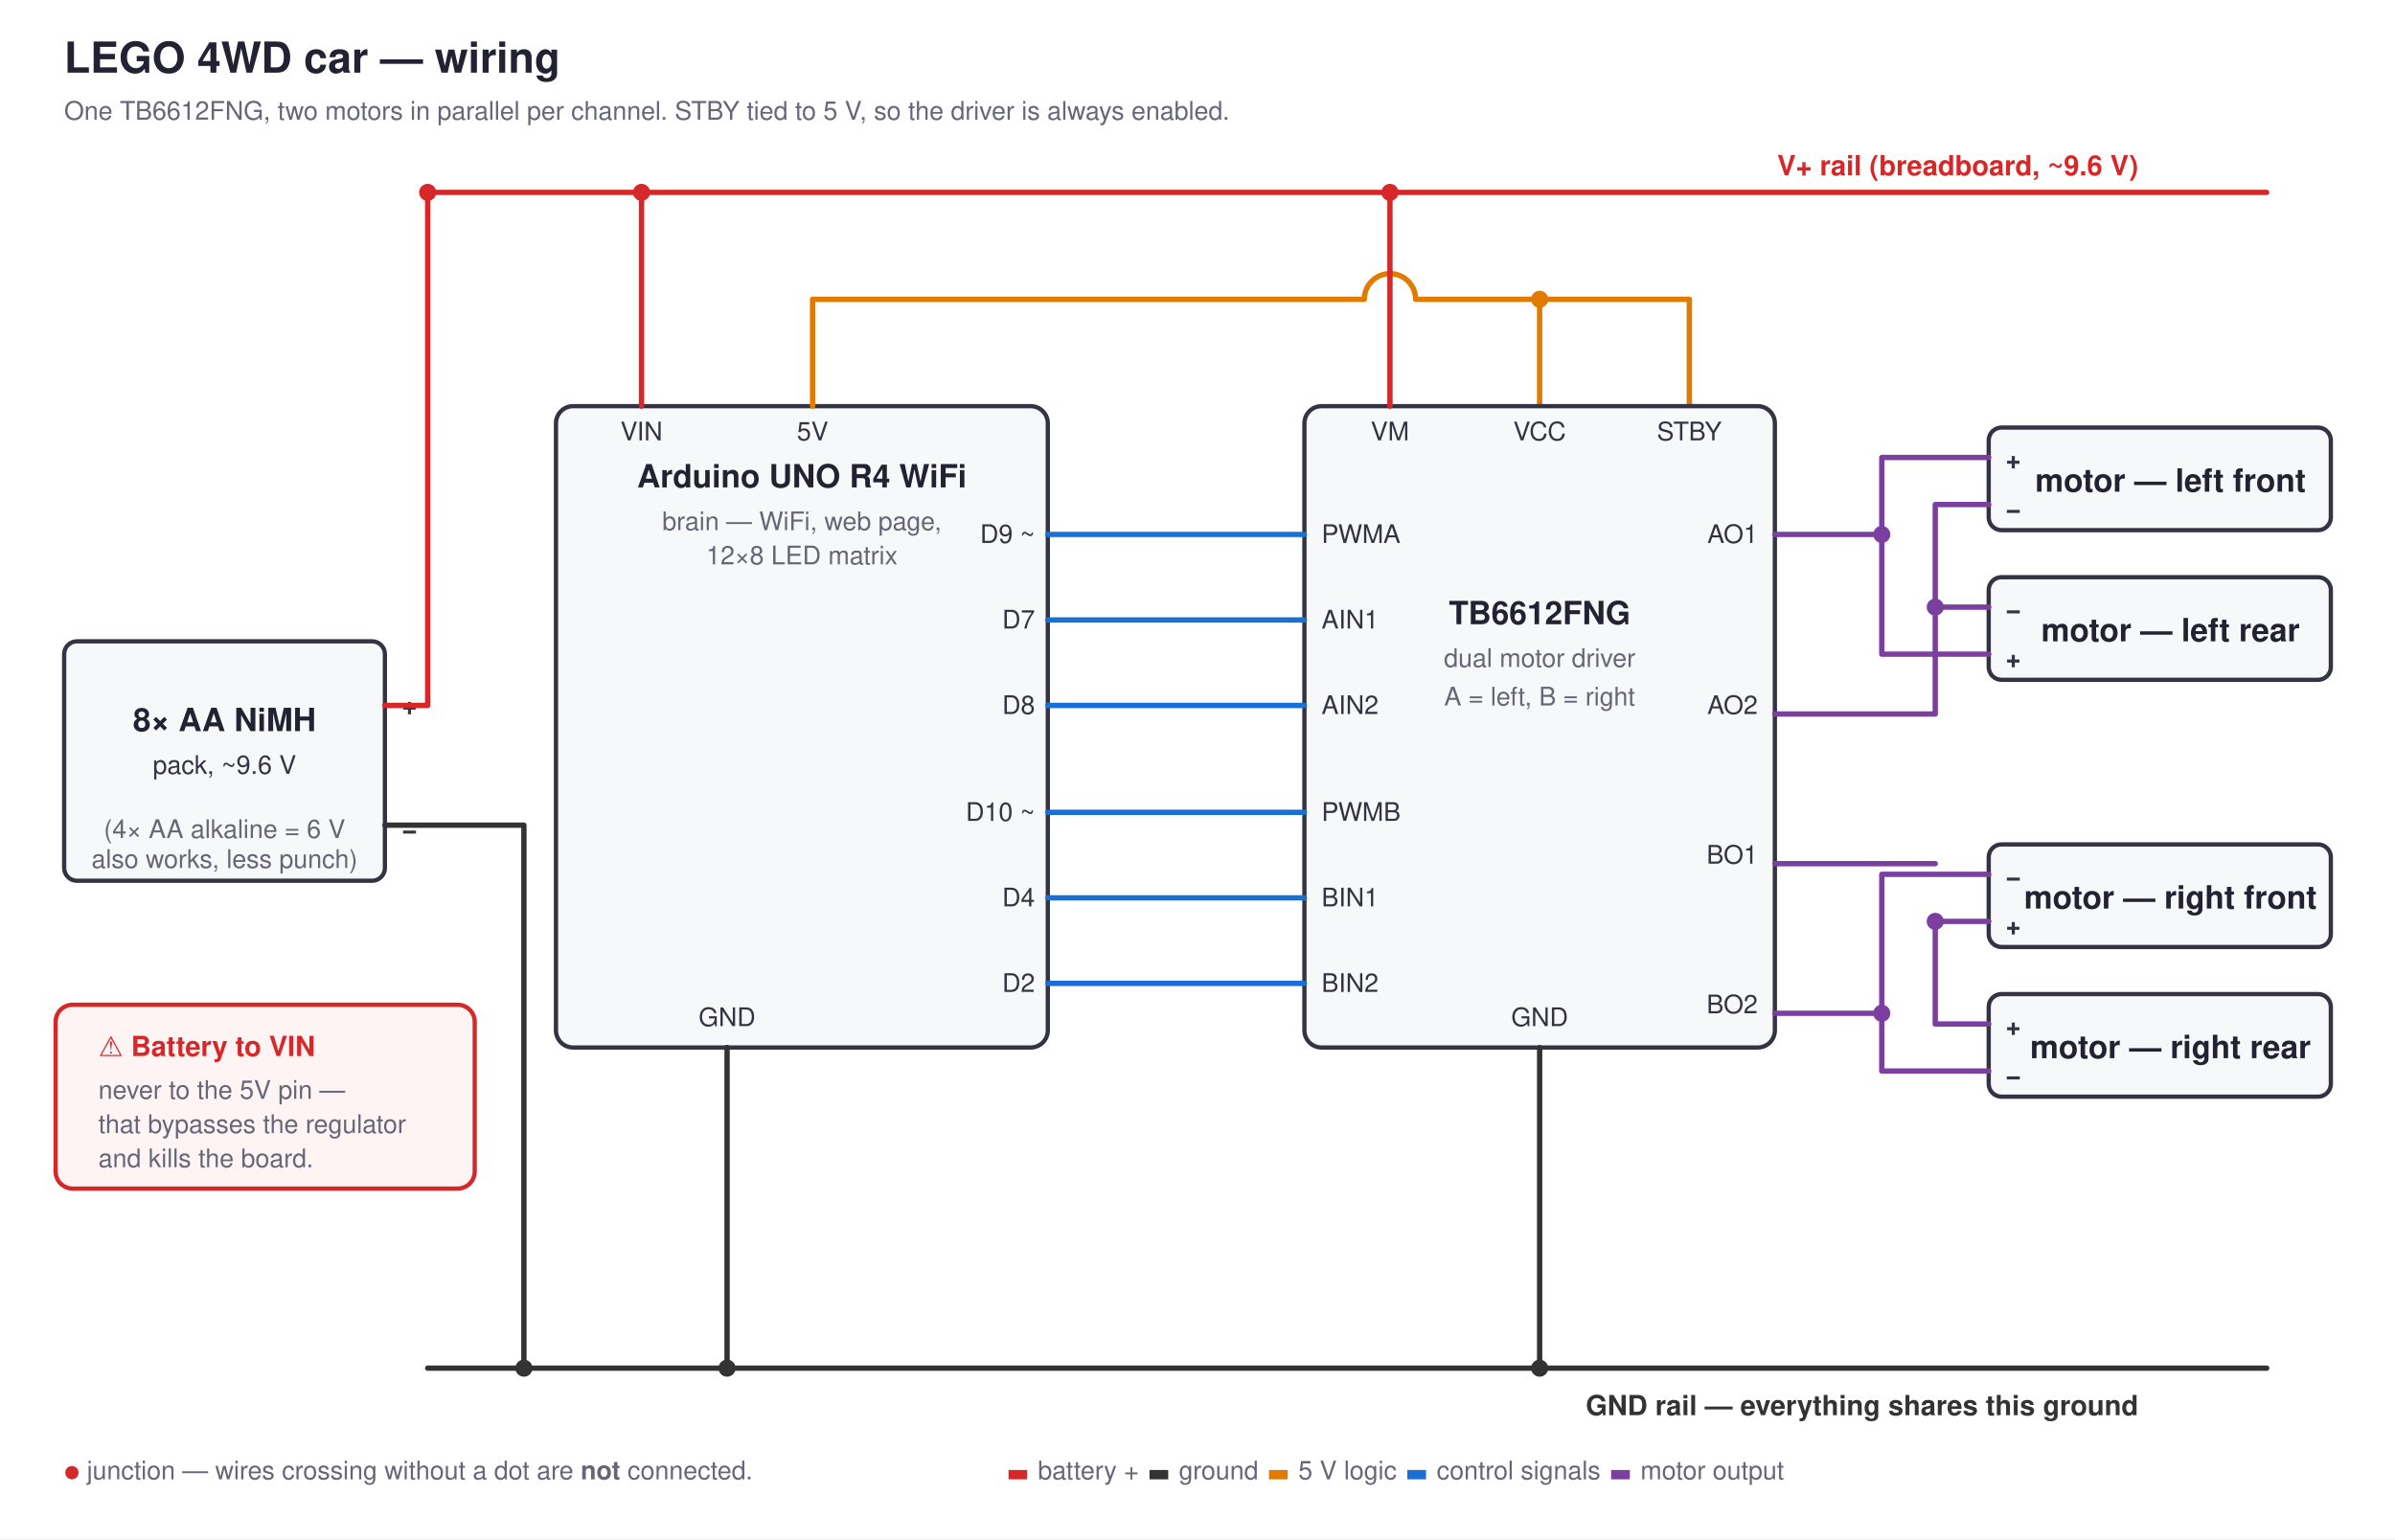
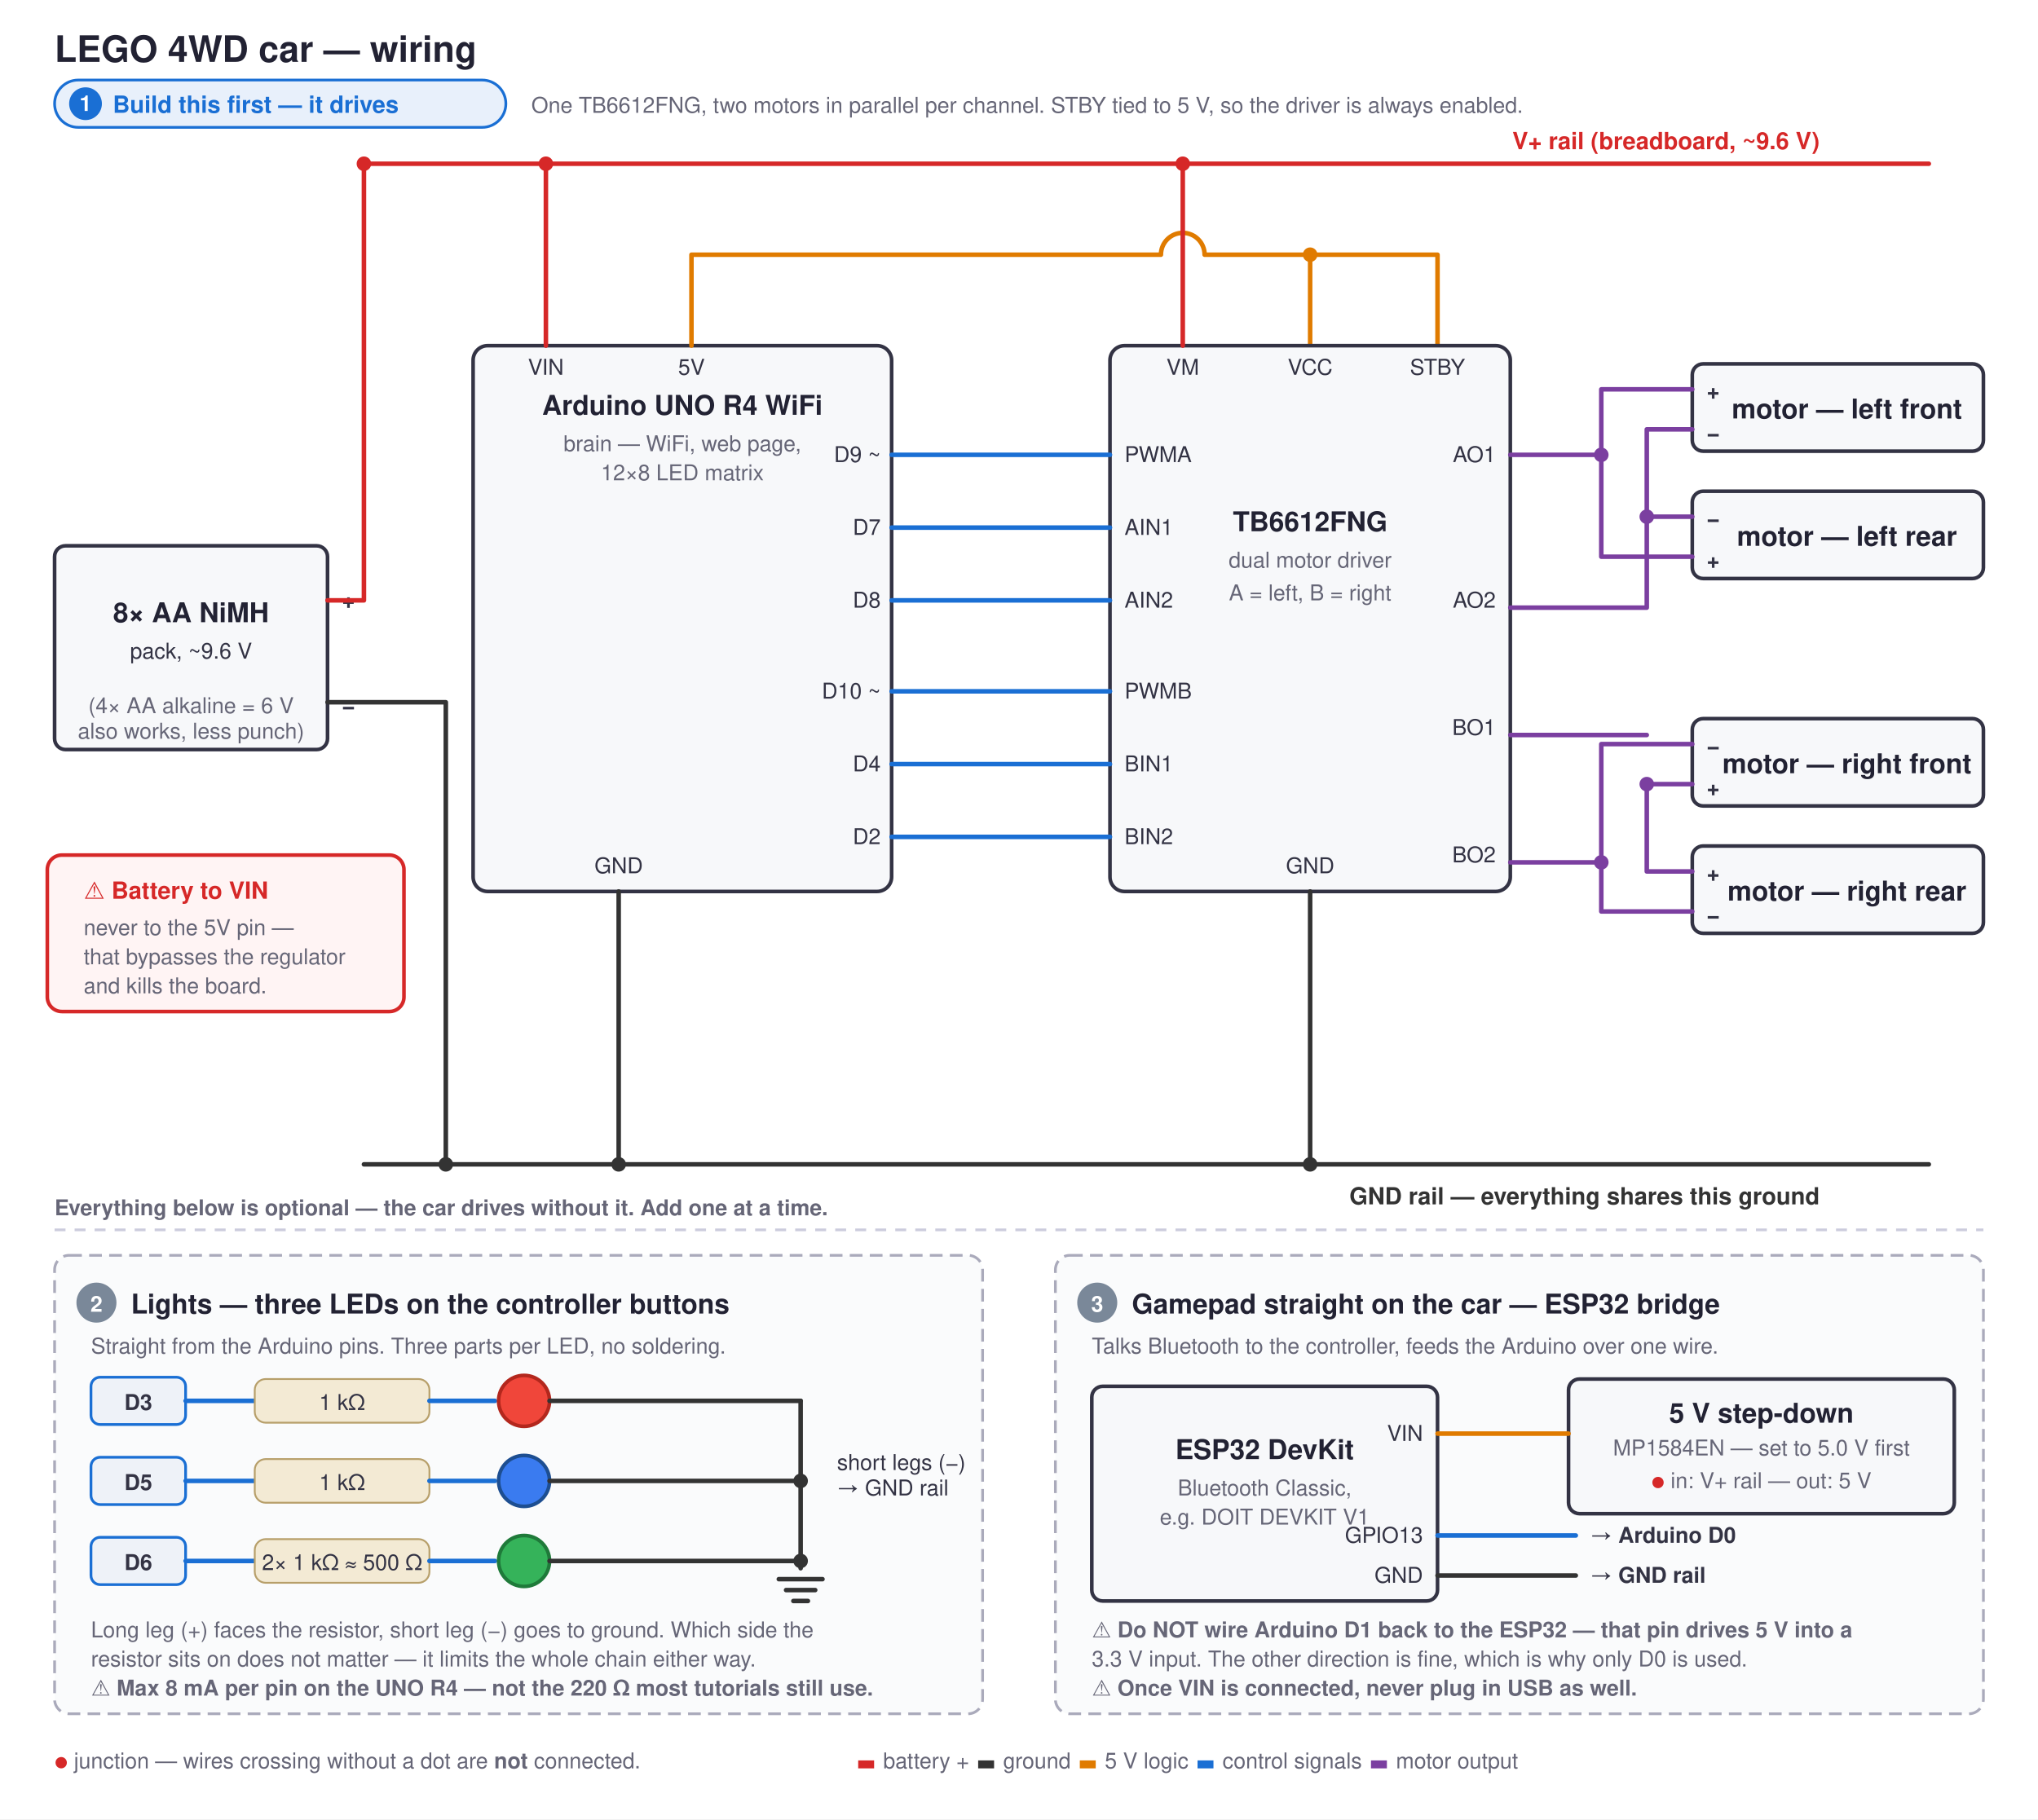
- <svg xmlns="http://www.w3.org/2000/svg" viewBox="0 0 1120 720" width="1120" height="720" font-family="Segoe UI, Helvetica, Arial, sans-serif">
-   <rect x="0" y="0" width="1120" height="720" fill="#ffffff" />
+ <svg xmlns="http://www.w3.org/2000/svg" viewBox="0 0 1120 1000" width="1120" height="1000" font-family="Segoe UI, Helvetica, Arial, sans-serif">
+   <rect x="0" y="0" width="1120" height="1000" fill="#ffffff" />
  <style>
    .box    { fill:#f7f8fa; stroke:#334; stroke-width:2; }
    .name   { font-size:15px; font-weight:600; fill:#223; }
    .pin    { font-size:12px; fill:#334; }
    .note   { font-size:12px; fill:#667; }
    .rail   { font-size:13px; font-weight:600; }
    .w      { fill:none; stroke-width:2.5; stroke-linecap:round; stroke-linejoin:round; }
    .wpos   { stroke:#d62828; }   /* battery + */
    .wgnd   { stroke:#333333; }   /* ground   */
    .w5v    { stroke:#e07b00; }   /* 5 V logic */
    .wsig   { stroke:#1a6fd4; }   /* control signals */
    .wmot   { stroke:#7b3fa0; }   /* motor outputs */
    .dotpos { fill:#d62828; } .dotgnd { fill:#333333; }
    .dot5v  { fill:#e07b00; } .dotmot { fill:#7b3fa0; }
  </style>
  <text x="30" y="34" font-size="20" font-weight="700" fill="#223">LEGO 4WD car — wiring</text>
-   <text x="30" y="56" class="note">One TB6612FNG, two motors in parallel per channel. STBY tied to 5 V, so the driver is always enabled.</text>
+   <rect x="30" y="44" width="248" height="26" rx="13" fill="#e8f0fb" stroke="#1a6fd4" stroke-width="1.5" />
+   <circle cx="47" cy="57" r="9" fill="#1a6fd4" />
+   <text x="47" y="61" font-size="12" font-weight="700" fill="#fff" text-anchor="middle">1</text>
+   <text x="62" y="62" font-size="13" font-weight="700" fill="#1a6fd4">Build this first — it drives</text>
+   <text x="292" y="62" class="note">One TB6612FNG, two motors in parallel per channel. STBY tied to 5 V, so the driver is always enabled.</text>
  <line x1="200" y1="90" x2="1060" y2="90" class="w wpos" />
  <line x1="200" y1="640" x2="1060" y2="640" class="w wgnd" />
  <text x="1000" y="82" class="rail" fill="#d62828" text-anchor="end">V+ rail (breadboard, ~9.6 V)</text>
  <text x="1000" y="662" class="rail" fill="#333333" text-anchor="end">GND rail — everything shares this ground</text>
  <rect x="30" y="300" width="150" height="112" rx="6" class="box" />
  <text x="105" y="342" class="name" text-anchor="middle">8× AA NiMH</text>
  <text x="105" y="362" class="pin" text-anchor="middle">pack, ~9.6 V</text>
  <text x="105" y="392" class="note" text-anchor="middle">(4× AA alkaline = 6 V</text>
  <text x="105" y="406" class="note" text-anchor="middle">also works, less punch)</text>
  <text x="188" y="334" class="pin" fill="#d62828" font-weight="700">+</text>
  <text x="188" y="392" class="pin" fill="#333333" font-weight="700">−</text>
  <path d="M180,330 H200 V90" class="w wpos" />
  <path d="M180,386 H245 V640" class="w wgnd" />
  <circle cx="200" cy="90" r="4" class="dotpos" />
  <circle cx="245" cy="640" r="4" class="dotgnd" />
  <rect x="260" y="190" width="230" height="300" rx="8" class="box" />
  <text x="375" y="228" class="name" text-anchor="middle">Arduino UNO R4 WiFi</text>
  <text x="375" y="248" class="note" text-anchor="middle">brain — WiFi, web page,</text>
  <text x="375" y="264" class="note" text-anchor="middle">12×8 LED matrix</text>
  <text x="300" y="206" class="pin" text-anchor="middle">VIN</text>
  <text x="380" y="206" class="pin" text-anchor="middle">5V</text>
  <text x="340" y="480" class="pin" text-anchor="middle">GND</text>
  <text x="484" y="254" class="pin" text-anchor="end">D9  ~</text>
  <text x="484" y="294" class="pin" text-anchor="end">D7</text>
  <text x="484" y="334" class="pin" text-anchor="end">D8</text>
  <text x="484" y="384" class="pin" text-anchor="end">D10 ~</text>
  <text x="484" y="424" class="pin" text-anchor="end">D4</text>
  <text x="484" y="464" class="pin" text-anchor="end">D2</text>
  <path d="M300,190 V90" class="w wpos" />
  <circle cx="300" cy="90" r="4" class="dotpos" />
  <path d="M340,490 V640" class="w wgnd" />
  <circle cx="340" cy="640" r="4" class="dotgnd" />
  <path d="M380,190 V140 H638 a12,12 0 0 1 24,0 H790 V190" class="w w5v" />
  <path d="M720,140 V190" class="w w5v" />
  <circle cx="720" cy="140" r="4" class="dot5v" />
  <rect x="610" y="190" width="220" height="300" rx="8" class="box" />
  <text x="720" y="292" class="name" text-anchor="middle">TB6612FNG</text>
  <text x="720" y="312" class="note" text-anchor="middle">dual motor driver</text>
  <text x="720" y="330" class="note" text-anchor="middle">A = left, B = right</text>
  <text x="650" y="206" class="pin" text-anchor="middle">VM</text>
  <text x="720" y="206" class="pin" text-anchor="middle">VCC</text>
  <text x="790" y="206" class="pin" text-anchor="middle">STBY</text>
  <text x="720" y="480" class="pin" text-anchor="middle">GND</text>
  <text x="618" y="254" class="pin">PWMA</text>
  <text x="618" y="294" class="pin">AIN1</text>
  <text x="618" y="334" class="pin">AIN2</text>
  <text x="618" y="384" class="pin">PWMB</text>
  <text x="618" y="424" class="pin">BIN1</text>
  <text x="618" y="464" class="pin">BIN2</text>
  <text x="822" y="254" class="pin" text-anchor="end">AO1</text>
  <text x="822" y="334" class="pin" text-anchor="end">AO2</text>
  <text x="822" y="404" class="pin" text-anchor="end">BO1</text>
  <text x="822" y="474" class="pin" text-anchor="end">BO2</text>
  <path d="M650,190 V90" class="w wpos" />
  <circle cx="650" cy="90" r="4" class="dotpos" />
  <path d="M720,490 V640" class="w wgnd" />
  <circle cx="720" cy="640" r="4" class="dotgnd" />
  <line x1="490" y1="250" x2="610" y2="250" class="w wsig" />
  <line x1="490" y1="290" x2="610" y2="290" class="w wsig" />
  <line x1="490" y1="330" x2="610" y2="330" class="w wsig" />
  <line x1="490" y1="380" x2="610" y2="380" class="w wsig" />
  <line x1="490" y1="420" x2="610" y2="420" class="w wsig" />
  <line x1="490" y1="460" x2="610" y2="460" class="w wsig" />
  <rect x="930" y="200" width="160" height="48" rx="6" class="box" />
  <text x="1015" y="230" class="name" text-anchor="middle">motor — left front</text>
  <text x="938" y="219" class="pin" fill="#7b3fa0" font-weight="700">+</text>
  <text x="938" y="242" class="pin" fill="#7b3fa0" font-weight="700">−</text>
  <rect x="930" y="270" width="160" height="48" rx="6" class="box" />
  <text x="1015" y="300" class="name" text-anchor="middle">motor — left rear</text>
  <text x="938" y="289" class="pin" fill="#7b3fa0" font-weight="700">−</text>
  <text x="938" y="312" class="pin" fill="#7b3fa0" font-weight="700">+</text>
  <path d="M830,250 H880 M880,214 V306 M880,214 H930 M880,306 H930" class="w wmot" />
  <circle cx="880" cy="250" r="4" class="dotmot" />
  <path d="M830,334 H905 M905,236 V334 M905,236 H930 M905,284 H930" class="w wmot" />
  <circle cx="905" cy="284" r="4" class="dotmot" />
  <rect x="930" y="395" width="160" height="48" rx="6" class="box" />
  <text x="1015" y="425" class="name" text-anchor="middle">motor — right front</text>
  <text x="938" y="414" class="pin" fill="#7b3fa0" font-weight="700">−</text>
  <text x="938" y="437" class="pin" fill="#7b3fa0" font-weight="700">+</text>
  <rect x="930" y="465" width="160" height="48" rx="6" class="box" />
  <text x="1015" y="495" class="name" text-anchor="middle">motor — right rear</text>
  <text x="938" y="484" class="pin" fill="#7b3fa0" font-weight="700">+</text>
  <text x="938" y="507" class="pin" fill="#7b3fa0" font-weight="700">−</text>
  <path d="M830,404 H905 M905,431 V479 M905,431 H930 M905,479 H930" class="w wmot" />
  <circle cx="905" cy="431" r="4" class="dotmot" />
  <path d="M830,474 H880 M880,409 V501 M880,409 H930 M880,501 H930" class="w wmot" />
  <circle cx="880" cy="474" r="4" class="dotmot" />
  <rect x="26" y="470" width="196" height="86" rx="8" fill="#fff4f4" stroke="#d62828" stroke-width="2" />
  <text x="46" y="494" font-size="13" font-weight="700" fill="#d62828">⚠ Battery to VIN</text>
  <text x="46" y="514" class="note" fill="#a12">never to the 5V pin —</text>
  <text x="46" y="530" class="note" fill="#a12">that bypasses the regulator</text>
  <text x="46" y="546" class="note" fill="#a12">and kills the board.</text>
-   <text x="30" y="692" class="note">
+   <line x1="30" y1="676" x2="1090" y2="676" stroke="#ccd" stroke-width="1.5" stroke-dasharray="6 5" />
+   <text x="30" y="668" class="note" font-weight="600">Everything below is optional — the car drives without it. Add one at a time.</text>
+   <rect x="30" y="690" width="510" height="252" rx="8" fill="#fafbfc" stroke="#aab" stroke-width="1.5" stroke-dasharray="7 4" />
+   <circle cx="53" cy="716" r="11" fill="#7a8899" />
+   <text x="53" y="721" font-size="12" font-weight="700" fill="#fff" text-anchor="middle">2</text>
+   <text x="72" y="722" class="name">Lights — three LEDs on the controller buttons</text>
+   <text x="50" y="744" class="note">Straight from the Arduino pins. Three parts per LED, no soldering.</text>
+   <rect x="50" y="757" width="52" height="26" rx="5" fill="#eef2f8" stroke="#1a6fd4" stroke-width="1.5" />
+   <text x="76" y="775" class="pin" text-anchor="middle" font-weight="700">D3</text>
+   <line x1="102" y1="770" x2="140" y2="770" class="w wsig" />
+   <rect x="140" y="758" width="96" height="24" rx="6" fill="#f3ead4" stroke="#b79f6a" />
+   <text x="188" y="775" class="pin" text-anchor="middle">1 kΩ</text>
+   <line x1="236" y1="770" x2="272" y2="770" class="w wsig" />
+   <circle cx="288" cy="770" r="14" fill="#f0463a" stroke="#b3271d" stroke-width="2" />
+   <line x1="302" y1="770" x2="440" y2="770" class="w wgnd" />
+   <rect x="50" y="801" width="52" height="26" rx="5" fill="#eef2f8" stroke="#1a6fd4" stroke-width="1.5" />
+   <text x="76" y="819" class="pin" text-anchor="middle" font-weight="700">D5</text>
+   <line x1="102" y1="814" x2="140" y2="814" class="w wsig" />
+   <rect x="140" y="802" width="96" height="24" rx="6" fill="#f3ead4" stroke="#b79f6a" />
+   <text x="188" y="819" class="pin" text-anchor="middle">1 kΩ</text>
+   <line x1="236" y1="814" x2="272" y2="814" class="w wsig" />
+   <circle cx="288" cy="814" r="14" fill="#3a7bf0" stroke="#1d4e91" stroke-width="2" />
+   <line x1="302" y1="814" x2="440" y2="814" class="w wgnd" />
+   <rect x="50" y="845" width="52" height="26" rx="5" fill="#eef2f8" stroke="#1a6fd4" stroke-width="1.5" />
+   <text x="76" y="863" class="pin" text-anchor="middle" font-weight="700">D6</text>
+   <line x1="102" y1="858" x2="140" y2="858" class="w wsig" />
+   <rect x="140" y="846" width="96" height="24" rx="6" fill="#f3ead4" stroke="#b79f6a" />
+   <text x="188" y="863" class="pin" text-anchor="middle" font-size="11">2× 1 kΩ ≈ 500 Ω</text>
+   <line x1="236" y1="858" x2="272" y2="858" class="w wsig" />
+   <circle cx="288" cy="858" r="14" fill="#35b35a" stroke="#1f7a3a" stroke-width="2" />
+   <line x1="302" y1="858" x2="440" y2="858" class="w wgnd" />
+   <path d="M440,770 V862" class="w wgnd" />
+   <circle cx="440" cy="814" r="4" class="dotgnd" />
+   <circle cx="440" cy="858" r="4" class="dotgnd" />
+   <path d="M428,868 H452 M432,874 H448 M436,880 H444" class="w wgnd" stroke-width="2" />
+   <text x="460" y="808" class="pin" fill="#333" font-size="10">short legs (−)</text>
+   <text x="460" y="822" class="pin" fill="#333" font-size="10">→ GND rail</text>
+   <text x="50" y="900" class="note">Long leg (+) faces the resistor, short leg (−) goes to ground. Which side the</text>
+   <text x="50" y="916" class="note">resistor sits on does not matter — it limits the whole chain either way.</text>
+   <text x="50" y="932" class="note" fill="#a12" font-weight="600">⚠ Max 8 mA per pin on the UNO R4 — not the 220 Ω most tutorials still use.</text>
+   <rect x="580" y="690" width="510" height="252" rx="8" fill="#fafbfc" stroke="#aab" stroke-width="1.5" stroke-dasharray="7 4" />
+   <circle cx="603" cy="716" r="11" fill="#7a8899" />
+   <text x="603" y="721" font-size="12" font-weight="700" fill="#fff" text-anchor="middle">3</text>
+   <text x="622" y="722" class="name">Gamepad straight on the car — ESP32 bridge</text>
+   <text x="600" y="744" class="note">Talks Bluetooth to the controller, feeds the Arduino over one wire.</text>
+   <rect x="600" y="762" width="190" height="118" rx="6" class="box" />
+   <text x="695" y="802" class="name" text-anchor="middle">ESP32 DevKit</text>
+   <text x="695" y="822" class="note" text-anchor="middle">Bluetooth Classic,</text>
+   <text x="695" y="838" class="note" text-anchor="middle">e.g. DOIT DEVKIT V1</text>
+   <text x="782" y="792" class="pin" text-anchor="end">VIN</text>
+   <text x="782" y="848" class="pin" text-anchor="end">GPIO13</text>
+   <text x="782" y="870" class="pin" text-anchor="end">GND</text>
+   <rect x="862" y="758" width="212" height="74" rx="6" class="box" />
+   <text x="968" y="782" class="name" text-anchor="middle" font-size="13">5 V step-down</text>
+   <text x="968" y="800" class="note" text-anchor="middle">MP1584EN — set to 5.0 V first</text>
+   <text x="968" y="818" class="note" text-anchor="middle">
+     <tspan fill="#d62828" font-weight="700">●</tspan> in: V+ rail — out: 5 V</text>
+   <path d="M862,788 H790" class="w w5v" />
+   <path d="M790,844 H866" class="w wsig" />
+   <text x="874" y="848" class="pin" fill="#1a6fd4" font-weight="600">→ Arduino D0</text>
+   <path d="M790,866 H866" class="w wgnd" />
+   <text x="874" y="870" class="pin" fill="#333" font-weight="600">→ GND rail</text>
+   <text x="600" y="900" class="note" fill="#a12" font-weight="600">⚠ Do NOT wire Arduino D1 back to the ESP32 — that pin drives 5 V into a</text>
+   <text x="600" y="916" class="note" fill="#a12">3.3 V input. The other direction is fine, which is why only D0 is used.</text>
+   <text x="600" y="932" class="note" fill="#a12" font-weight="600">⚠ Once VIN is connected, never plug in USB as well.</text>
+   <text x="30" y="972" class="note">
    <tspan fill="#d62828" font-weight="700">●</tspan> junction — wires crossing without a dot are <tspan font-weight="700">not</tspan> connected.
  </text>
-   <text x="470" y="692" class="note">
+   <text x="470" y="972" class="note">
    <tspan fill="#d62828">▬</tspan> battery +   <tspan fill="#333333">▬</tspan> ground   <tspan fill="#e07b00">▬</tspan> 5 V logic   <tspan fill="#1a6fd4">▬</tspan> control signals   <tspan fill="#7b3fa0">▬</tspan> motor output
  </text>
</svg>
